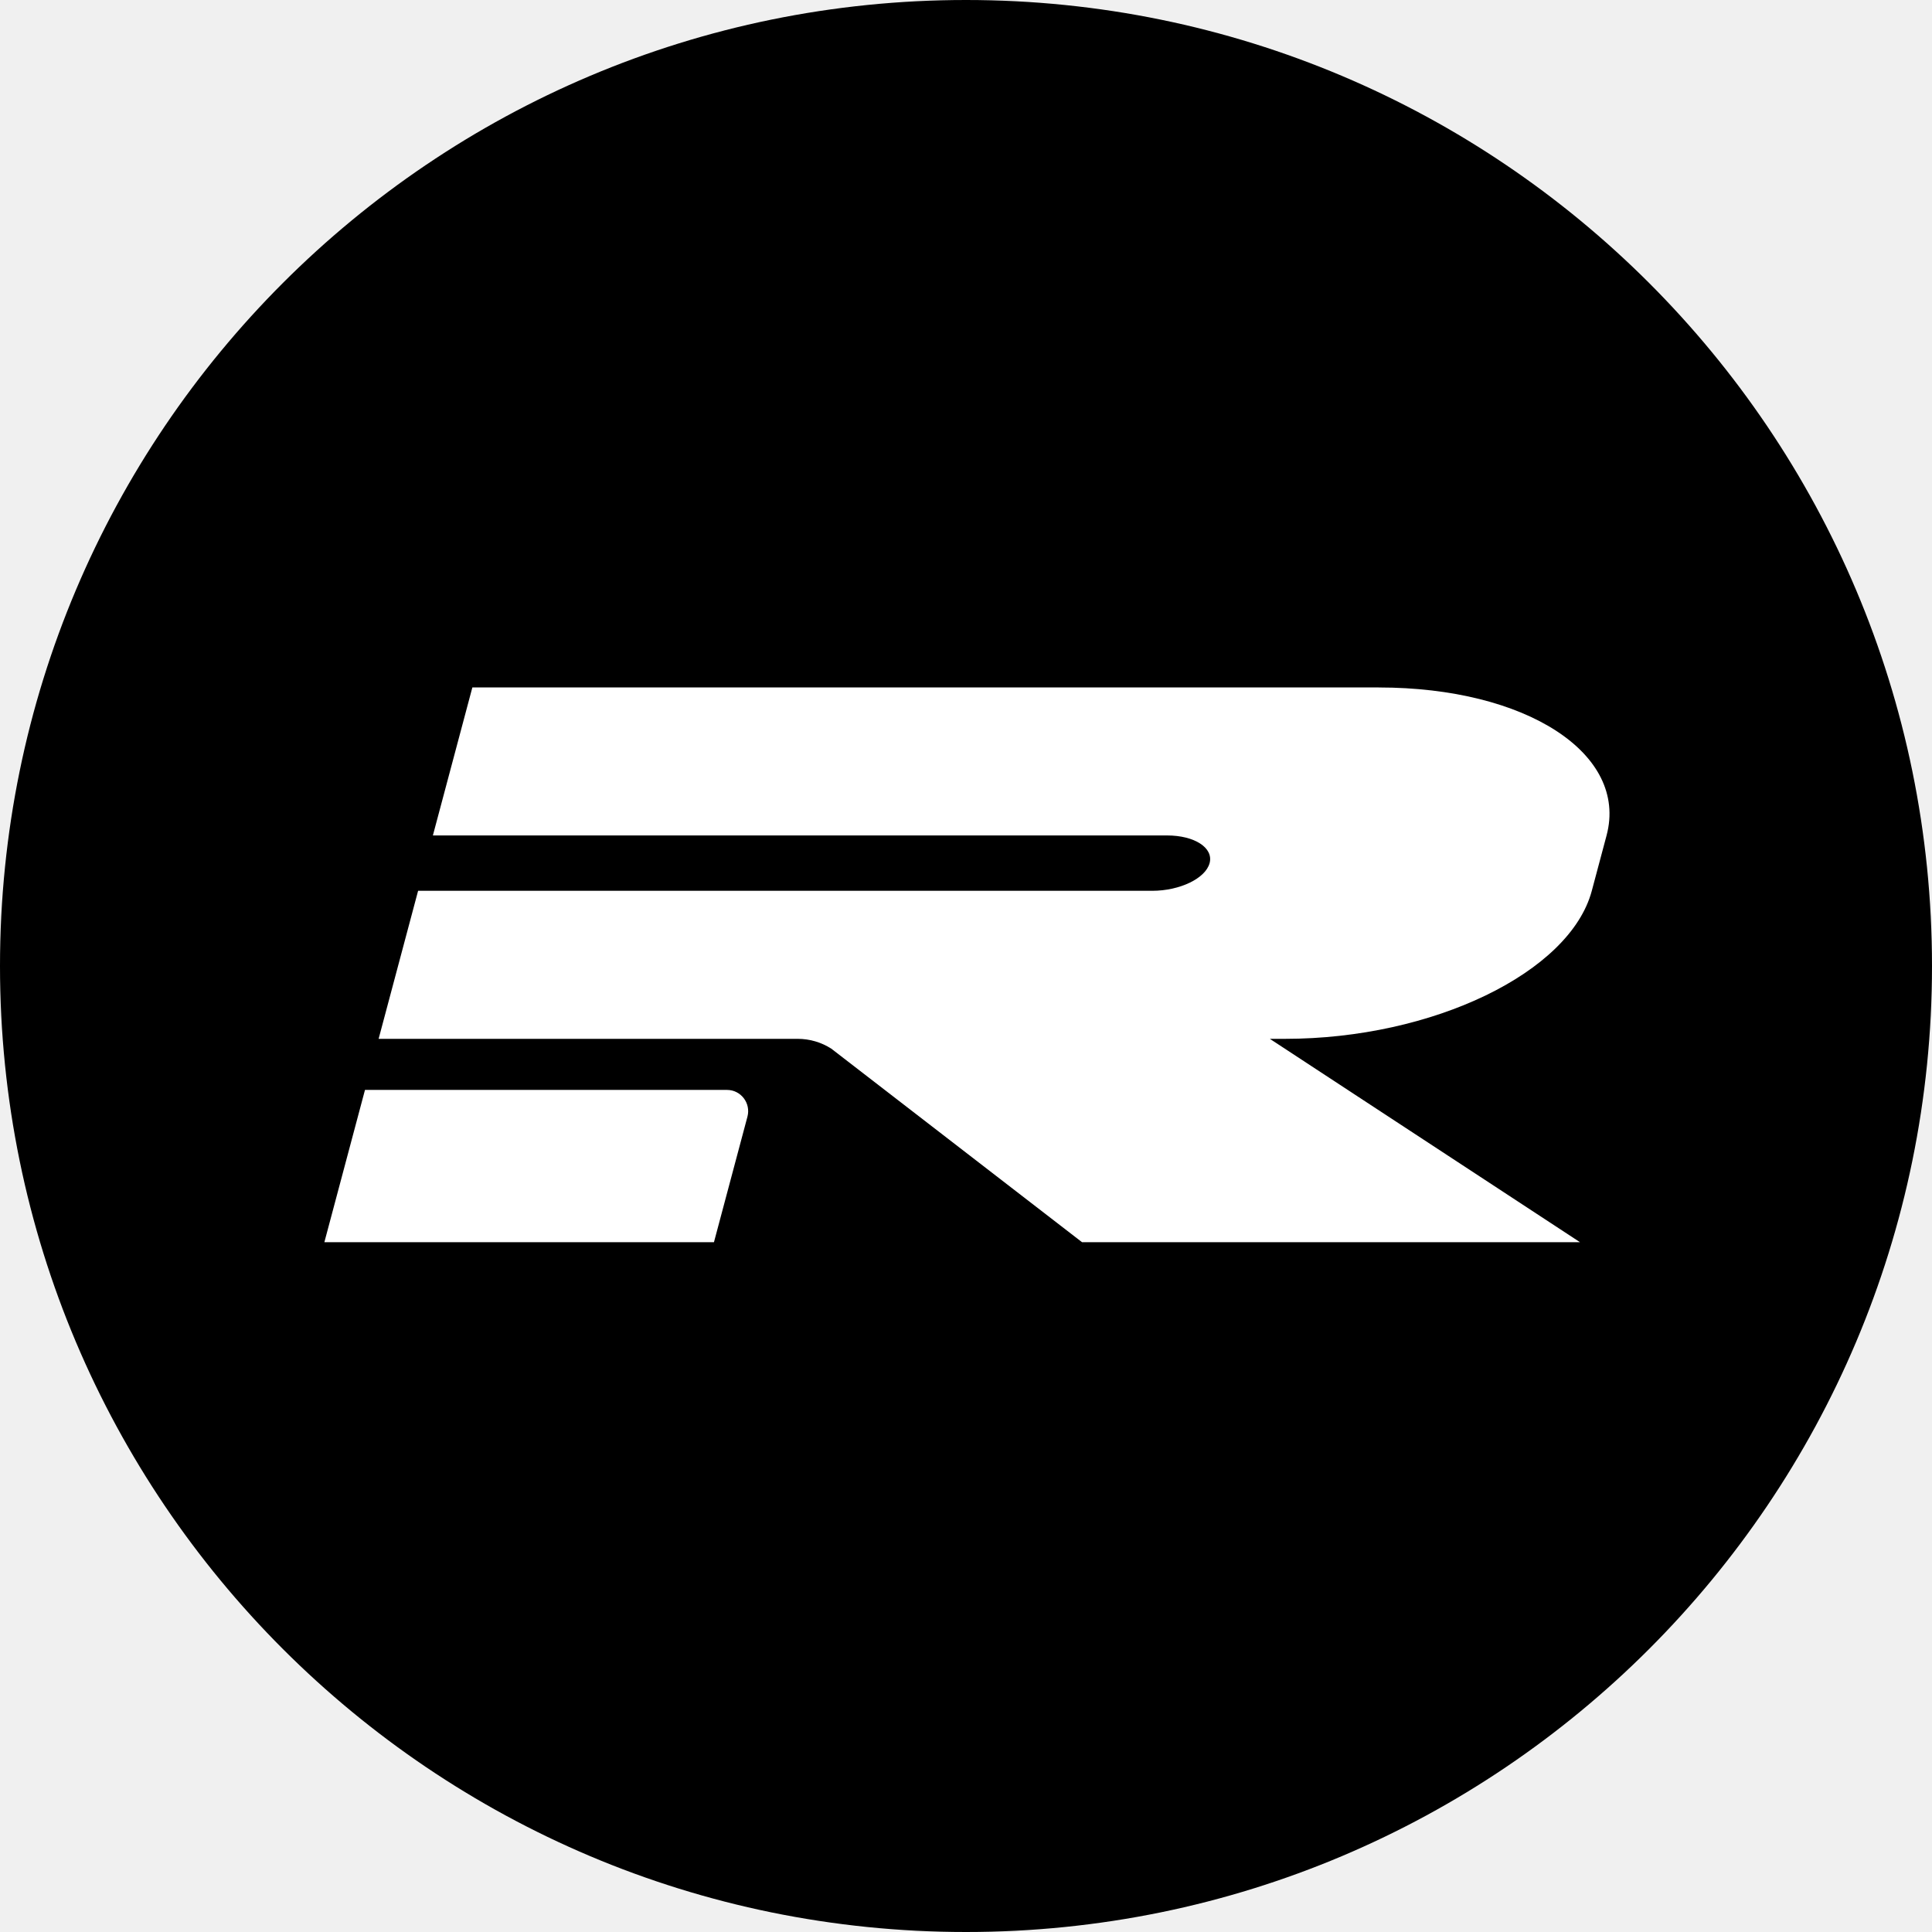
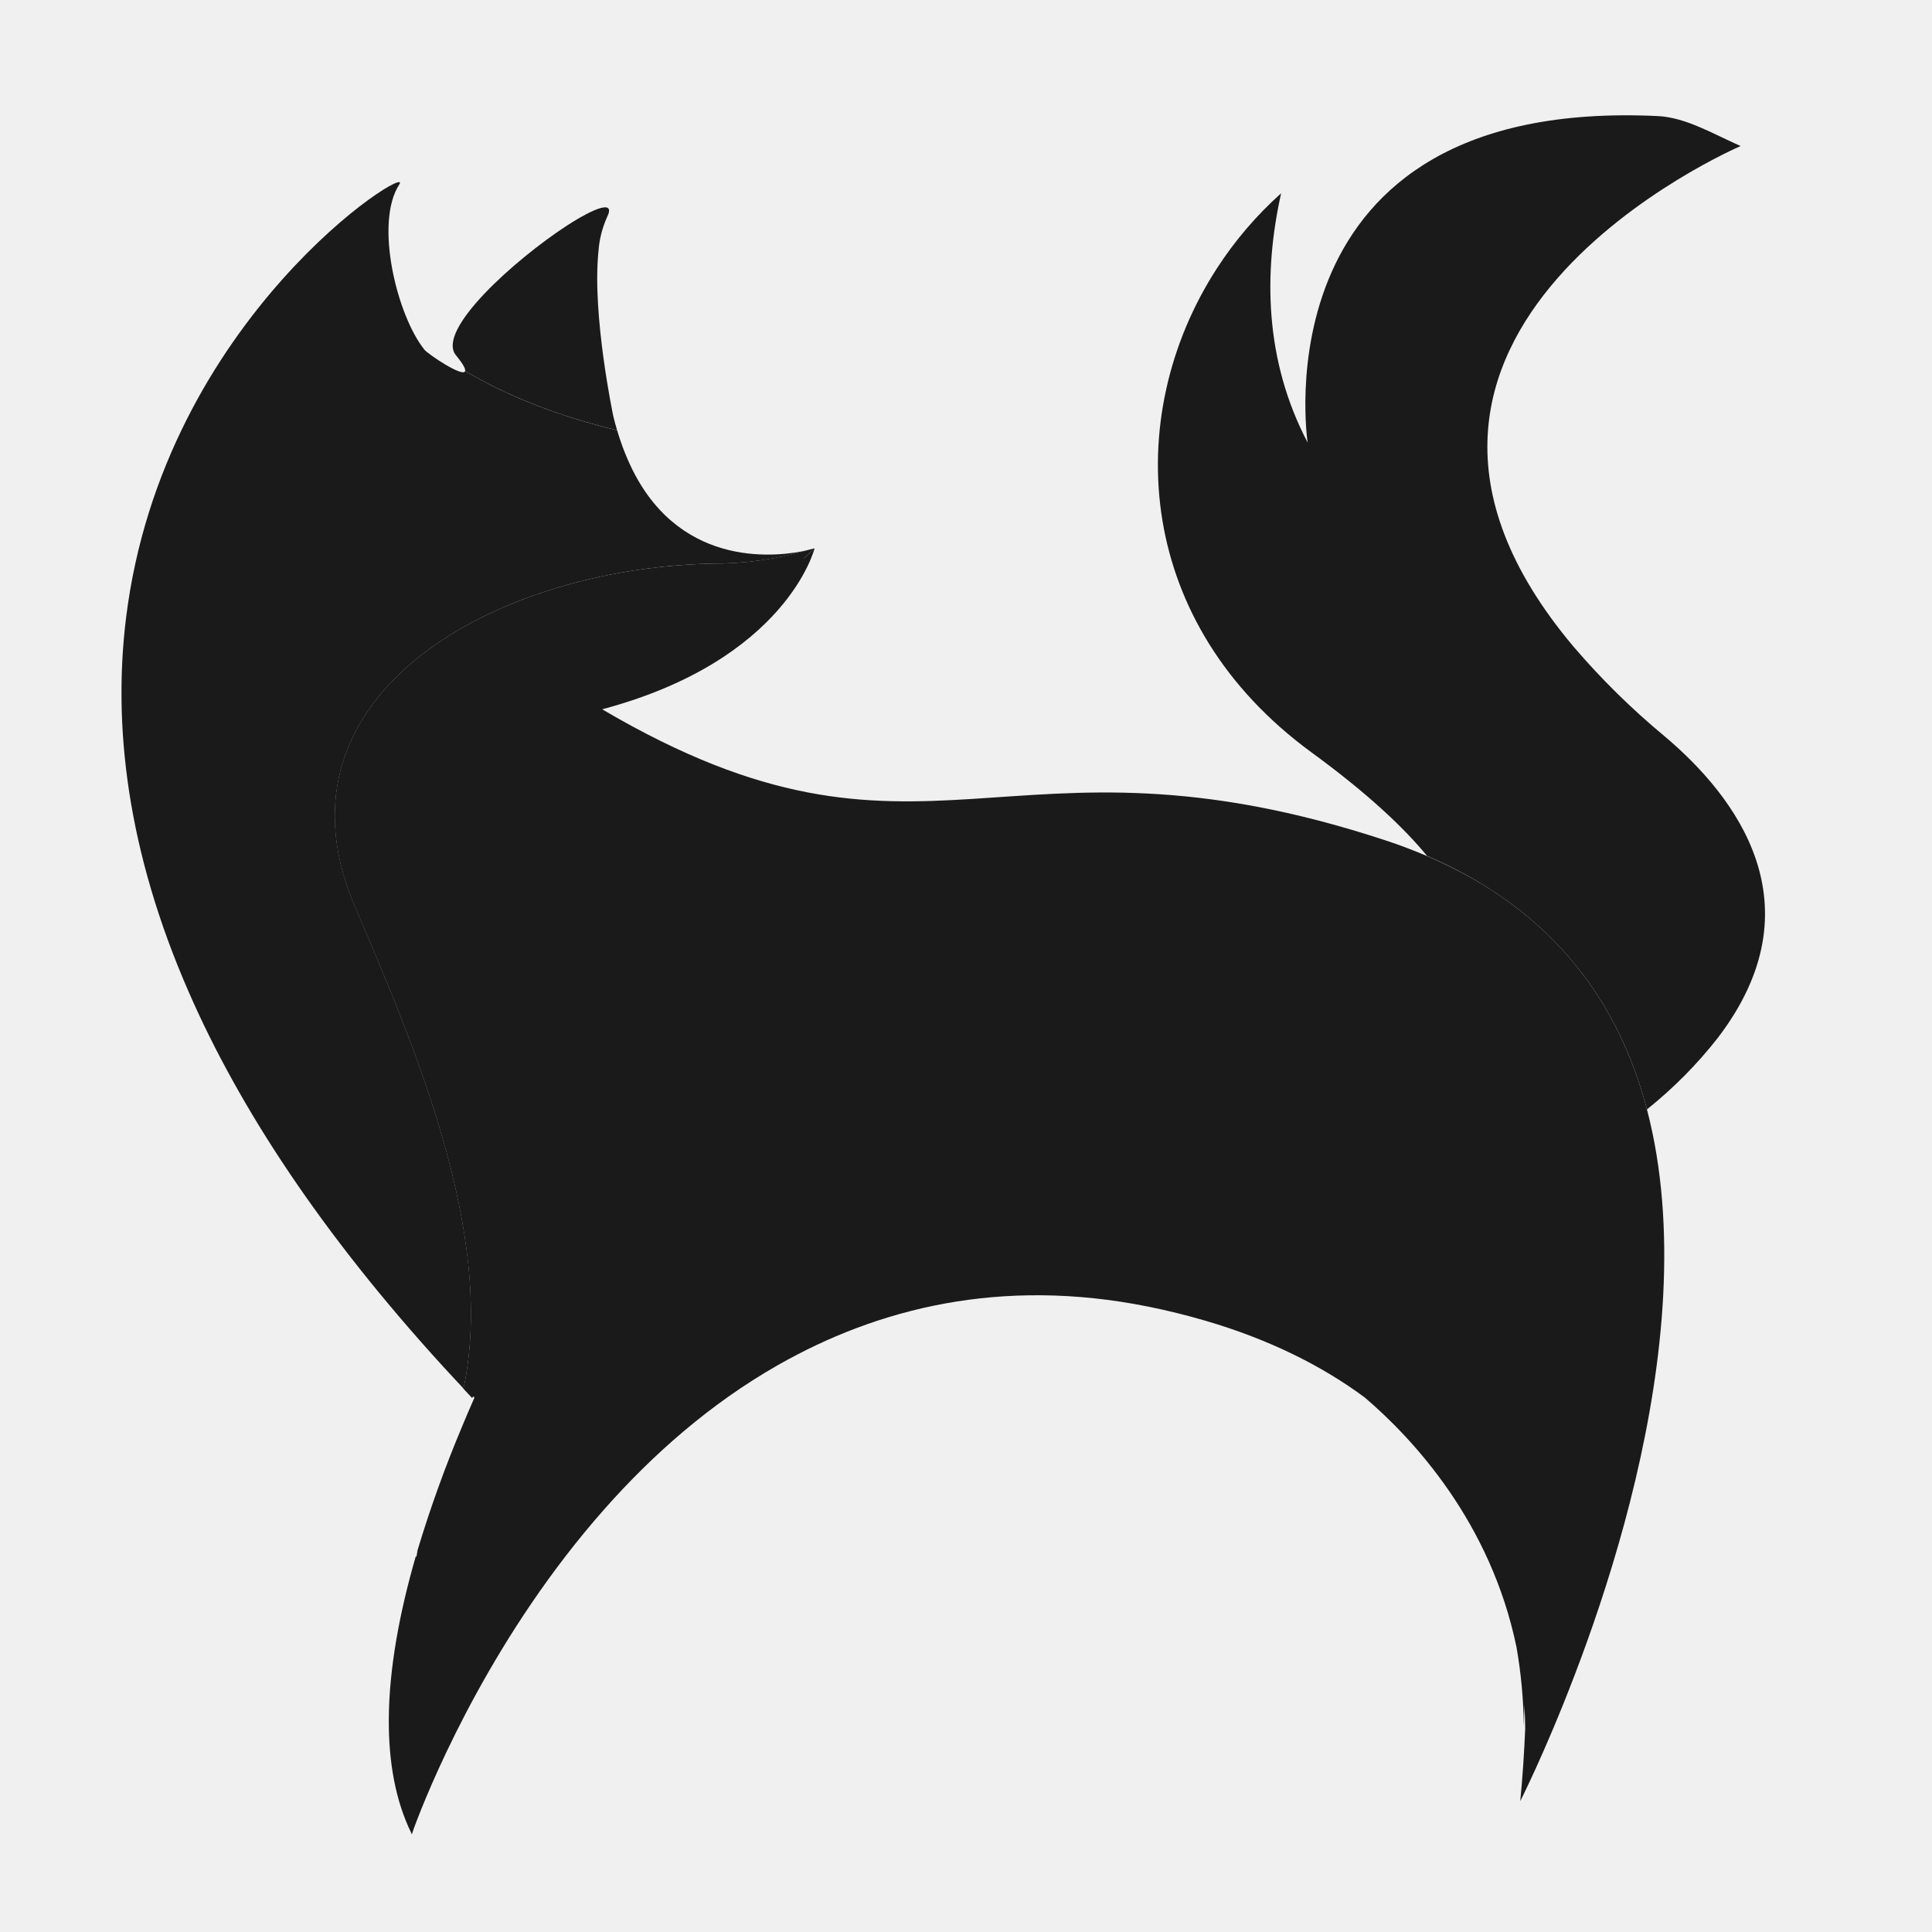
- <svg xmlns="http://www.w3.org/2000/svg" width="144" height="144" viewBox="0 0 144 144" fill="none">
-   <rect width="144" height="144" rx="72" fill="black" />
-   <g clip-path="url(#clip0_2008_2428)">
-     <path d="M102.763 51.238L102.762 51.239V51.24C113.767 51.24 121.369 56.179 119.744 62.271L118.643 66.397C117.017 72.49 106.778 77.429 95.773 77.429H94.647L117.765 92.587H80.65L61.963 78.163C61.215 77.683 60.346 77.429 59.459 77.429H28.22L31.163 66.395H85.88C87.937 66.395 89.852 65.472 90.156 64.333H90.157C90.461 63.194 89.039 62.269 86.981 62.269H32.265L35.207 51.238H102.763ZM54.187 81.236C55.223 81.236 55.978 82.225 55.71 83.23L53.214 92.586H24.177L27.204 81.236H54.187Z" fill="white" />
-   </g>
+ <svg xmlns="http://www.w3.org/2000/svg" version="1" width="2000" zoomAndPan="magnify" viewBox="0 0 1500 1500" height="2000" preserveAspectRatio="xMidYMid meet">
+   <style>.fg{fill:#1a1a1a}@media (prefers-color-scheme:dark){.fg{fill:#f1f1f1}}</style>
  <defs>
-     <clipPath id="clip0_2008_2428">
-       <rect width="96" height="41.586" fill="white" transform="translate(24 51.2069)" />
+     <clipPath id="9df4bd8d31">
+       <path d="M 259 425 L 1293 425 L 1293 1424.879 L 259 1424.879 Z M 259 425 " clip-rule="nonzero" />
    </clipPath>
  </defs>
+   <path class="fg" d="M 476.133 322.969 C 476.133 322.969 459.637 244.793 464.605 195.609 C 465.223 186.254 467.434 177.297 471.246 168.73 C 478.137 155.094 462.402 160.797 440.176 175.141 C 399.926 201.34 338.211 256.453 354 275.848 C 359.648 282.707 361.512 286.406 361.117 288.043 C 371.34 294.074 381.836 299.582 392.609 304.559 C 409.98 312.543 427.801 319.34 446.078 324.945 C 456.926 328.297 467.941 331.344 479.125 334.094 C 478.051 330.508 477.062 326.809 476.133 322.969 Z M 476.133 322.969 " fill-opacity="1" fill-rule="nonzero" />
+   <path class="fg" d="M 551.883 437.594 C 564.559 437.715 577.176 436.906 589.73 435.172 C 602.289 433.434 614.652 430.789 626.816 427.234 C 605.805 431.977 530.25 442.762 491.242 365.121 C 488.223 359.039 485.547 352.809 483.219 346.43 C 481.781 342.477 480.395 338.41 479.125 334.094 C 437.152 323.871 397.215 309.473 361.117 288.043 C 359.82 293.465 332.336 275 329.566 271.555 C 308.242 245.074 290.504 173.023 310.051 143.152 C 321.688 125.141 126.684 245.891 97.848 479.859 C 87.621 562.922 98.383 660.297 146.738 770.66 C 185.605 859.453 248.703 956.688 344.848 1061.855 C 349.793 1067.246 354.789 1072.668 359.902 1078.117 C 385.324 957.844 321.125 810.242 273.504 698.836 C 210.121 540.418 380.973 441.859 551.883 437.594 Z M 551.883 437.594 " fill-opacity="1" fill-rule="nonzero" />
+   <g clip-path="url(#9df4bd8d31)">
+     <path class="fg" d="M 1278.711 861.43 C 1256.934 778.48 1206.062 706.57 1107.996 664.672 C 1098.082 660.438 1087.801 656.457 1076.93 652.871 C 778.945 554.309 719.066 698.609 467.516 550.695 C 611 512.469 632.41 425.793 632.41 425.793 L 632.156 425.793 C 629.84 428.223 627.41 430.562 624.926 432.852 C 624.418 433.332 623.824 433.754 623.316 434.207 C 626.367 431.383 629.359 428.559 632.156 425.738 C 631.59 425.906 629.812 426.441 626.844 427.121 C 614.676 430.695 602.312 433.363 589.75 435.117 C 577.188 436.871 564.566 437.699 551.883 437.594 C 539.965 437.875 528.016 438.668 516.184 439.852 C 358.207 455.918 214.387 551.484 273.445 698.945 C 321.125 810.355 385.238 957.957 359.82 1078.23 L 366.57 1085.43 C 366.824 1084.977 367.133 1084.555 367.387 1084.102 C 367.699 1084.441 368.008 1084.809 368.348 1085.145 L 363.688 1095.848 C 362.051 1099.656 360.469 1103.496 358.859 1107.336 C 345.605 1138.777 334.055 1170.832 324.203 1203.5 C 323.918 1205.164 323.609 1206.801 323.355 1208.496 L 322.762 1208.496 C 310.051 1252.484 302.059 1295.707 301.859 1335.062 C 301.719 1367.73 306.887 1397.715 319.344 1423.207 C 319.344 1423.461 319.598 1423.773 319.711 1424.027 C 319.824 1424.281 320.391 1422.078 321.688 1418.551 C 322.336 1416.883 323.102 1414.793 324.031 1412.367 C 337.676 1377.102 384.164 1267.699 469.605 1171.285 C 506.832 1129.246 551.516 1089.719 603.938 1059.879 C 681.809 1015.551 777.363 991.582 891.332 1014.422 C 906.977 1017.555 921.863 1021.312 936.156 1025.488 C 984.879 1039.777 1025.859 1060.02 1059.559 1084.977 C 1097.152 1117.078 1157.371 1181.789 1177.422 1278.938 C 1180.969 1299.188 1182.852 1319.59 1183.07 1340.145 C 1183.297 1334.5 1183.383 1329.051 1183.496 1323.547 C 1183.863 1329.559 1184.117 1335.688 1184.172 1341.926 C 1183.41 1360.332 1182.195 1379.078 1180.332 1398.391 C 1182.449 1394.156 1189.145 1380.547 1198.238 1359.852 C 1207.703 1338.34 1219.789 1309.035 1232.133 1274.703 C 1258.629 1200.816 1286.195 1102.961 1291.305 1005.699 C 1293.848 956.262 1290.684 907.223 1278.711 861.43 Z M 1278.711 861.43 " fill-opacity="1" fill-rule="nonzero" />
+   </g>
+   <path class="fg" d="M 1292.152 571.445 C 1266.746 550.383 1243.312 527.316 1221.852 502.246 C 1015.438 257.441 1351.41 113.395 1351.41 113.395 C 1329.41 103.625 1308.648 91.117 1286.902 90.102 C 974.258 75.395 1015.242 343.605 1015.242 343.605 C 981.602 279.406 981.008 211.477 994.652 150.07 C 975.406 167.305 958.773 186.766 944.742 208.457 C 907.43 266.105 891.246 336.012 902.516 404.168 C 913.445 470.062 950.051 534.293 1018.32 584.207 C 1061.648 615.855 1089.891 642.508 1107.996 664.559 C 1129.73 673.762 1150.219 685.195 1169.457 698.863 C 1228.039 740.762 1261.762 797.422 1278.484 860.609 C 1278.547 860.848 1278.621 861.082 1278.711 861.316 C 1299.18 844.969 1317.492 826.484 1333.645 805.867 C 1412.789 702.477 1347.457 617.977 1292.152 571.445 Z M 1292.152 571.445 " fill-opacity="1" fill-rule="nonzero" />
</svg>
